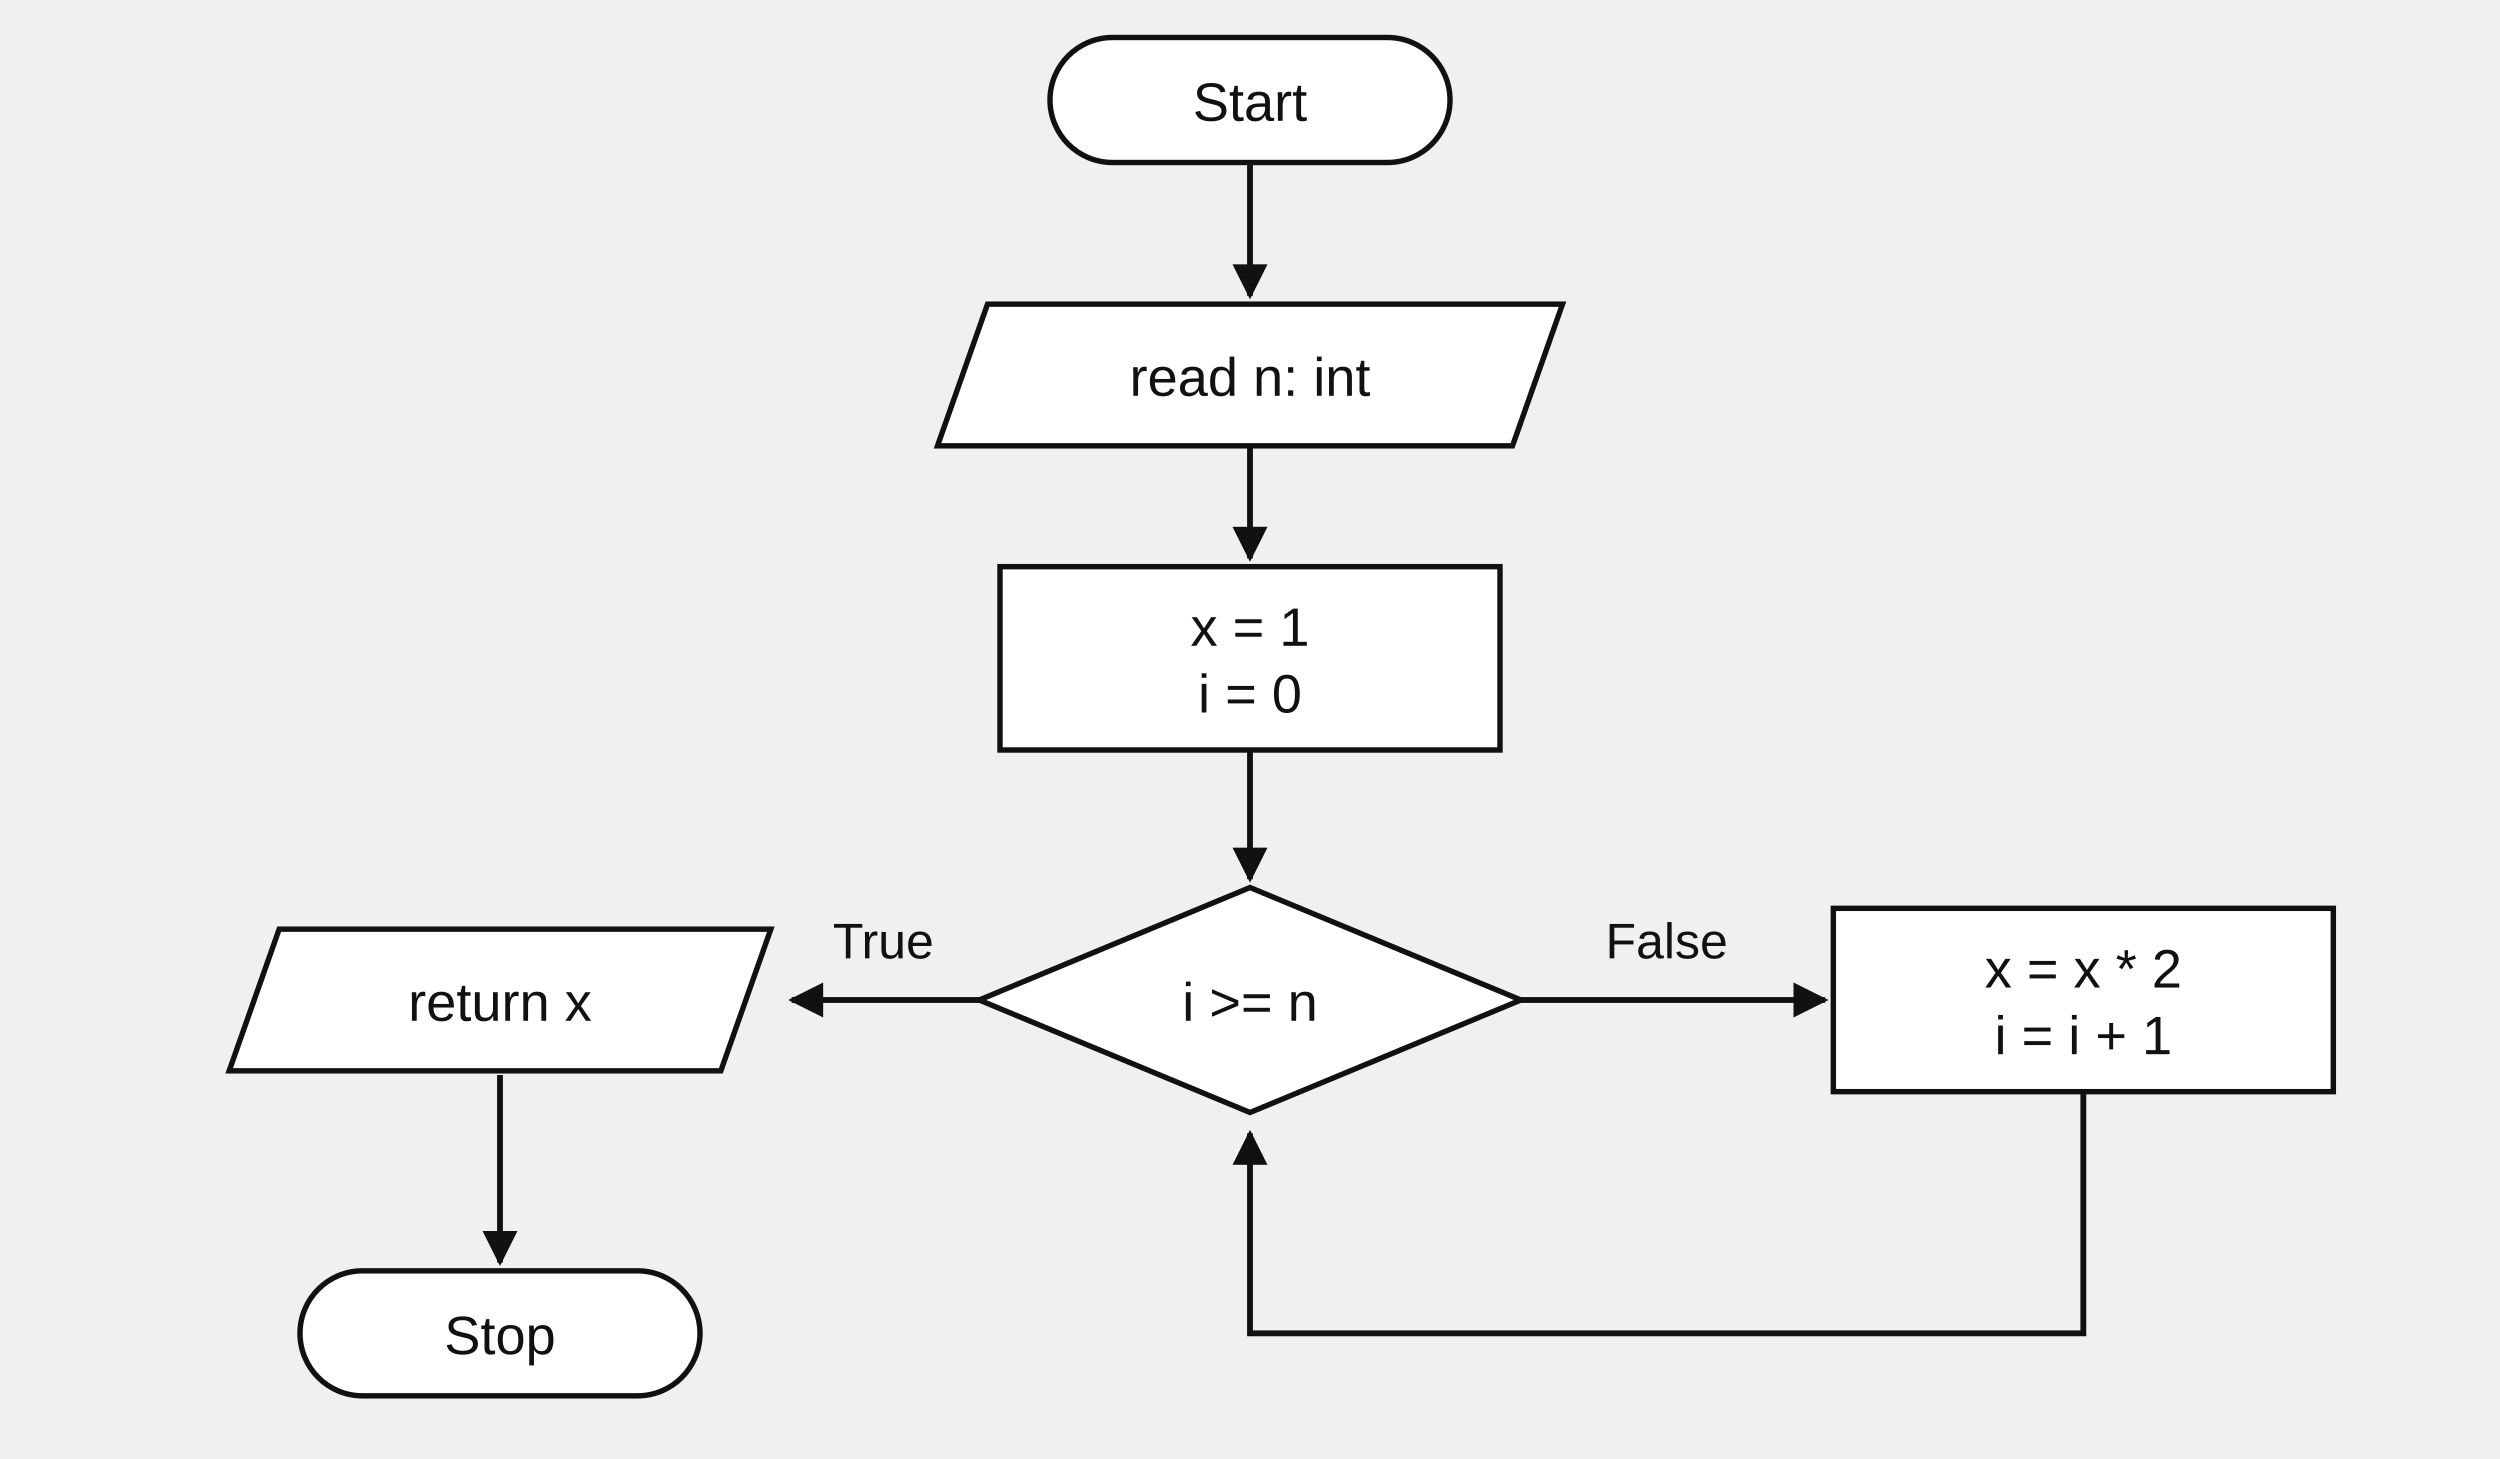
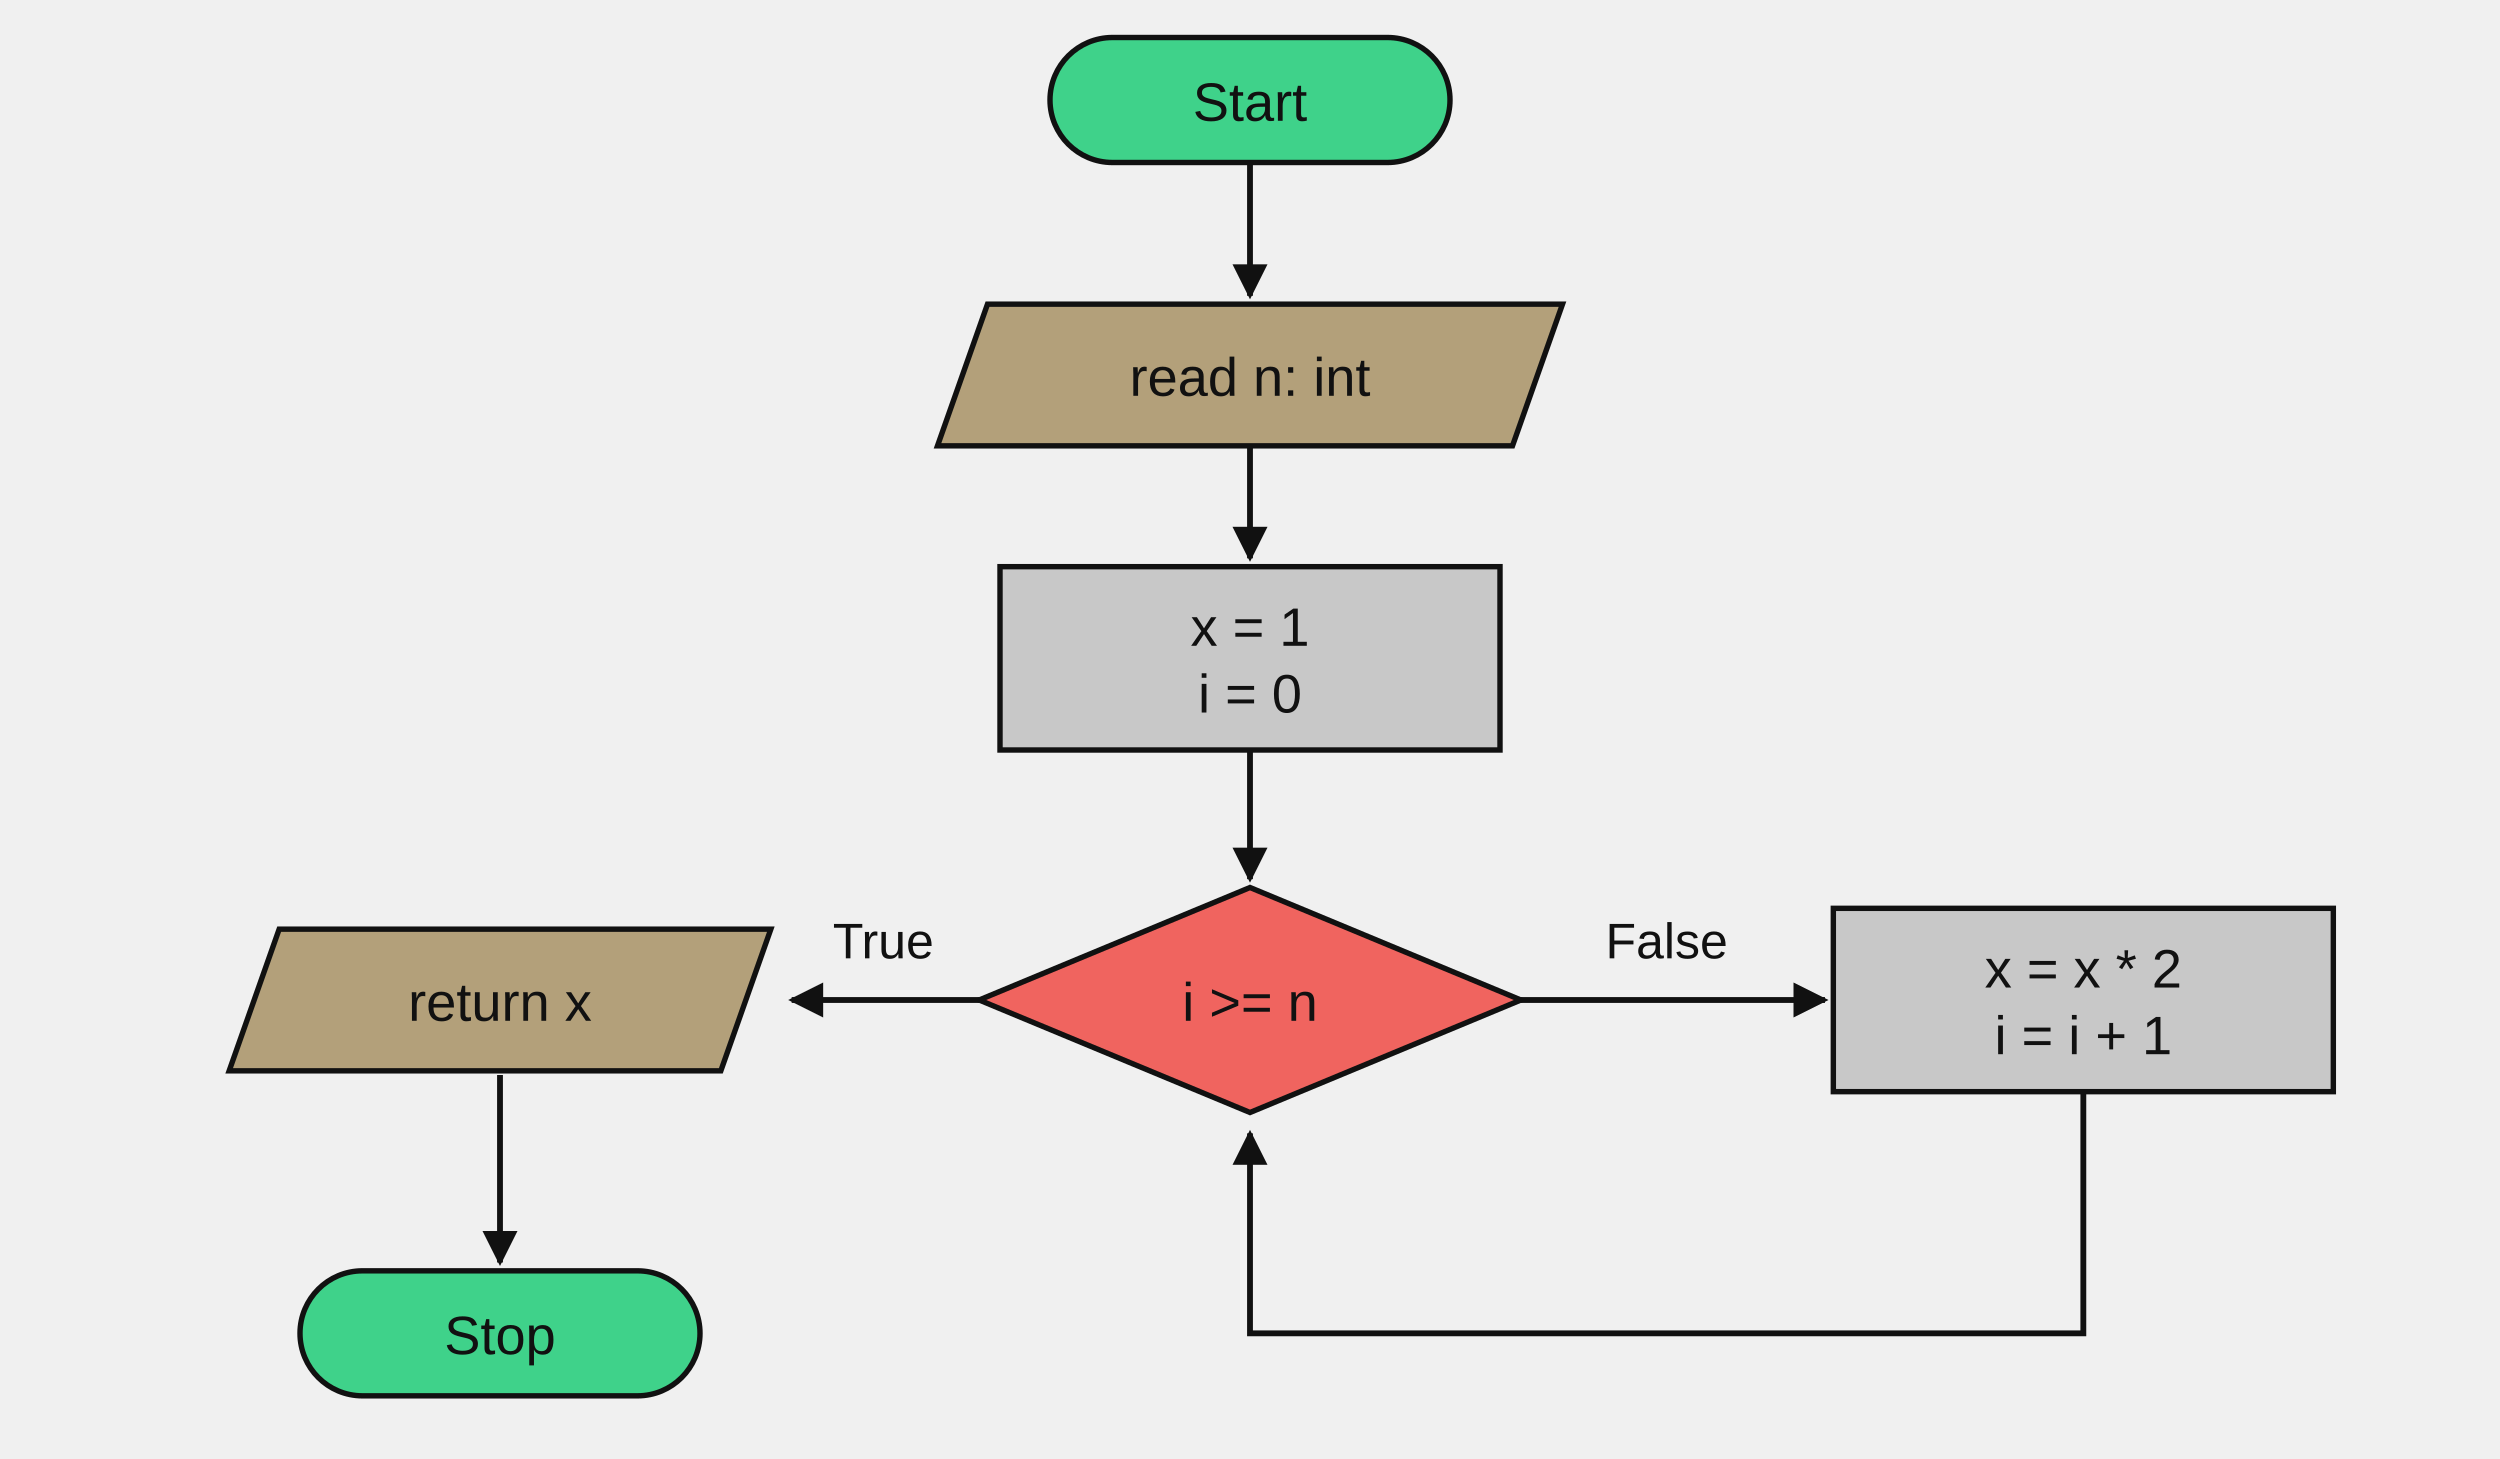
<svg xmlns="http://www.w3.org/2000/svg" viewBox="0 0 600 350" width="600" height="350" font-family="Arial, Helvetica, sans-serif">
  <defs>
    <marker id="a" viewBox="0 0 10 10" refX="9" refY="5" markerWidth="6" markerHeight="6" orient="auto-start-reverse">
      <path d="M 0 0 L 10 5 L 0 10 z" fill="#111" />
    </marker>
  </defs>
-   <rect x="252.0" y="9.0" width="96" height="30" rx="15.0" fill="#fff" stroke="#111" stroke-width="1.3" />
+   <rect x="252.0" y="9.0" width="96" height="30" rx="15.0" fill="#3fd28a" stroke="#111" stroke-width="1.3" />
  <text x="300" y="29" text-anchor="middle" font-size="13" fill="#111" font-weight="normal" font-style="normal">Start</text>
-   <polygon points="237.0,73.0 375.0,73.0 363.0,107.0 225.0,107.0" fill="#fff" stroke="#111" stroke-width="1.3" />
+   <polygon points="237.0,73.0 375.0,73.0 363.0,107.0 225.0,107.0" fill="#b3a07a" stroke="#111" stroke-width="1.3" />
  <text x="300" y="95" text-anchor="middle" font-size="13" fill="#111" font-weight="normal" font-style="normal">read n: int</text>
-   <rect x="240.0" y="136.0" width="120" height="44" fill="#fff" stroke="#111" stroke-width="1.3" />
+   <rect x="240.0" y="136.0" width="120" height="44" fill="#c8c8c8" stroke="#111" stroke-width="1.3" />
  <text x="300" y="155" text-anchor="middle" font-size="13" fill="#111" font-weight="normal" font-style="normal">x = 1</text>
  <text x="300" y="171" text-anchor="middle" font-size="13" fill="#111" font-weight="normal" font-style="normal">i = 0</text>
-   <polygon points="300,213.0 365.0,240 300,267.0 235.0,240" fill="#fff" stroke="#111" stroke-width="1.3" />
+   <polygon points="300,213.0 365.0,240 300,267.0 235.0,240" fill="#f0645f" stroke="#111" stroke-width="1.3" />
  <text x="300" y="245" text-anchor="middle" font-size="13" fill="#111" font-weight="normal" font-style="normal">i &gt;= n</text>
-   <rect x="440.0" y="218.0" width="120" height="44" fill="#fff" stroke="#111" stroke-width="1.3" />
+   <rect x="440.0" y="218.0" width="120" height="44" fill="#c8c8c8" stroke="#111" stroke-width="1.3" />
  <text x="500" y="237" text-anchor="middle" font-size="13" fill="#111" font-weight="normal" font-style="normal">x = x * 2</text>
  <text x="500" y="253" text-anchor="middle" font-size="13" fill="#111" font-weight="normal" font-style="normal">i = i + 1</text>
-   <polygon points="67.0,223.0 185.0,223.0 173.0,257.0 55.0,257.0" fill="#fff" stroke="#111" stroke-width="1.3" />
+   <polygon points="67.0,223.0 185.0,223.0 173.0,257.0 55.0,257.0" fill="#b3a07a" stroke="#111" stroke-width="1.3" />
  <text x="120" y="245" text-anchor="middle" font-size="13" fill="#111" font-weight="normal" font-style="normal">return x</text>
-   <rect x="72.0" y="305.0" width="96" height="30" rx="15.0" fill="#fff" stroke="#111" stroke-width="1.3" />
+   <rect x="72.0" y="305.0" width="96" height="30" rx="15.0" fill="#3fd28a" stroke="#111" stroke-width="1.3" />
  <text x="120" y="325" text-anchor="middle" font-size="13" fill="#111" font-weight="normal" font-style="normal">Stop</text>
  <line x1="300" y1="39" x2="300" y2="71" stroke="#111" stroke-width="1.4" marker-end="url(#a)" />
  <line x1="300" y1="107" x2="300" y2="134" stroke="#111" stroke-width="1.4" marker-end="url(#a)" />
  <line x1="300" y1="180" x2="300" y2="211" stroke="#111" stroke-width="1.4" marker-end="url(#a)" />
  <line x1="235" y1="240" x2="190" y2="240" stroke="#111" stroke-width="1.4" marker-end="url(#a)" />
  <text x="212" y="230" text-anchor="middle" font-size="12" fill="#111" font-weight="normal" font-style="normal">True</text>
  <line x1="365" y1="240" x2="438" y2="240" stroke="#111" stroke-width="1.4" marker-end="url(#a)" />
  <text x="400" y="230" text-anchor="middle" font-size="12" fill="#111" font-weight="normal" font-style="normal">False</text>
  <line x1="120" y1="258" x2="120" y2="303" stroke="#111" stroke-width="1.4" marker-end="url(#a)" />
  <path d="M 500 262 L 500 320 L 300 320 L 300 272" fill="none" stroke="#111" stroke-width="1.4" marker-end="url(#a)" />
</svg>
